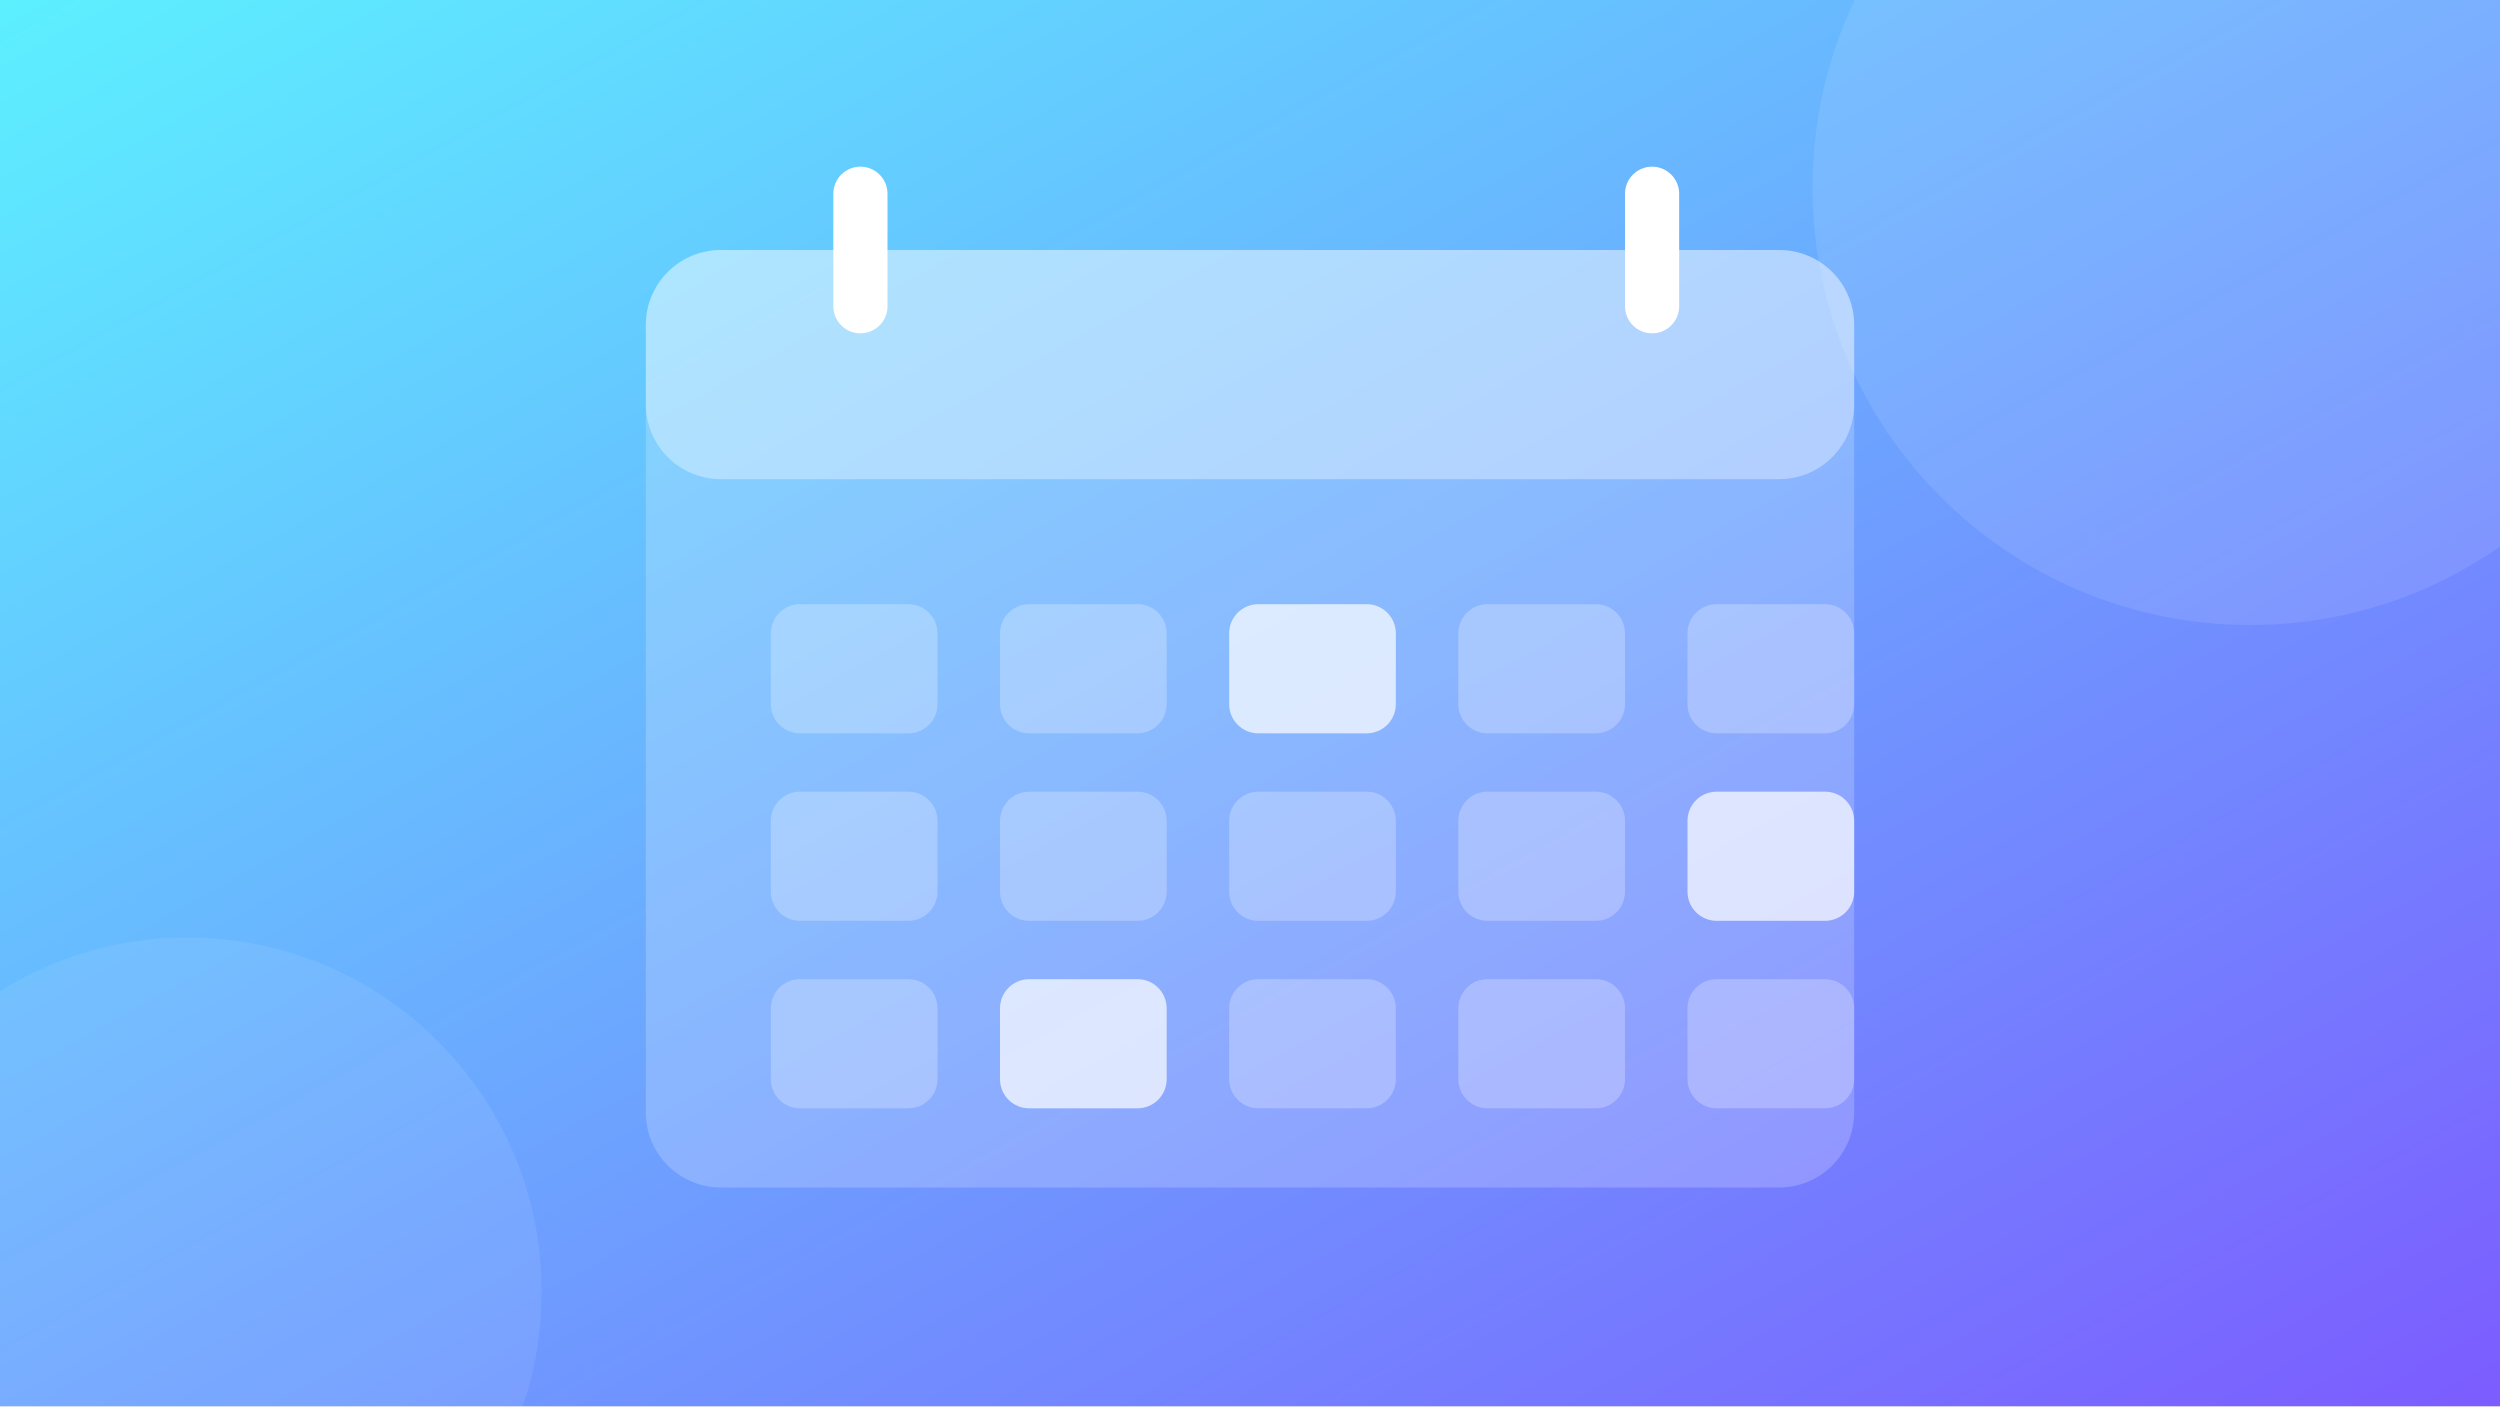
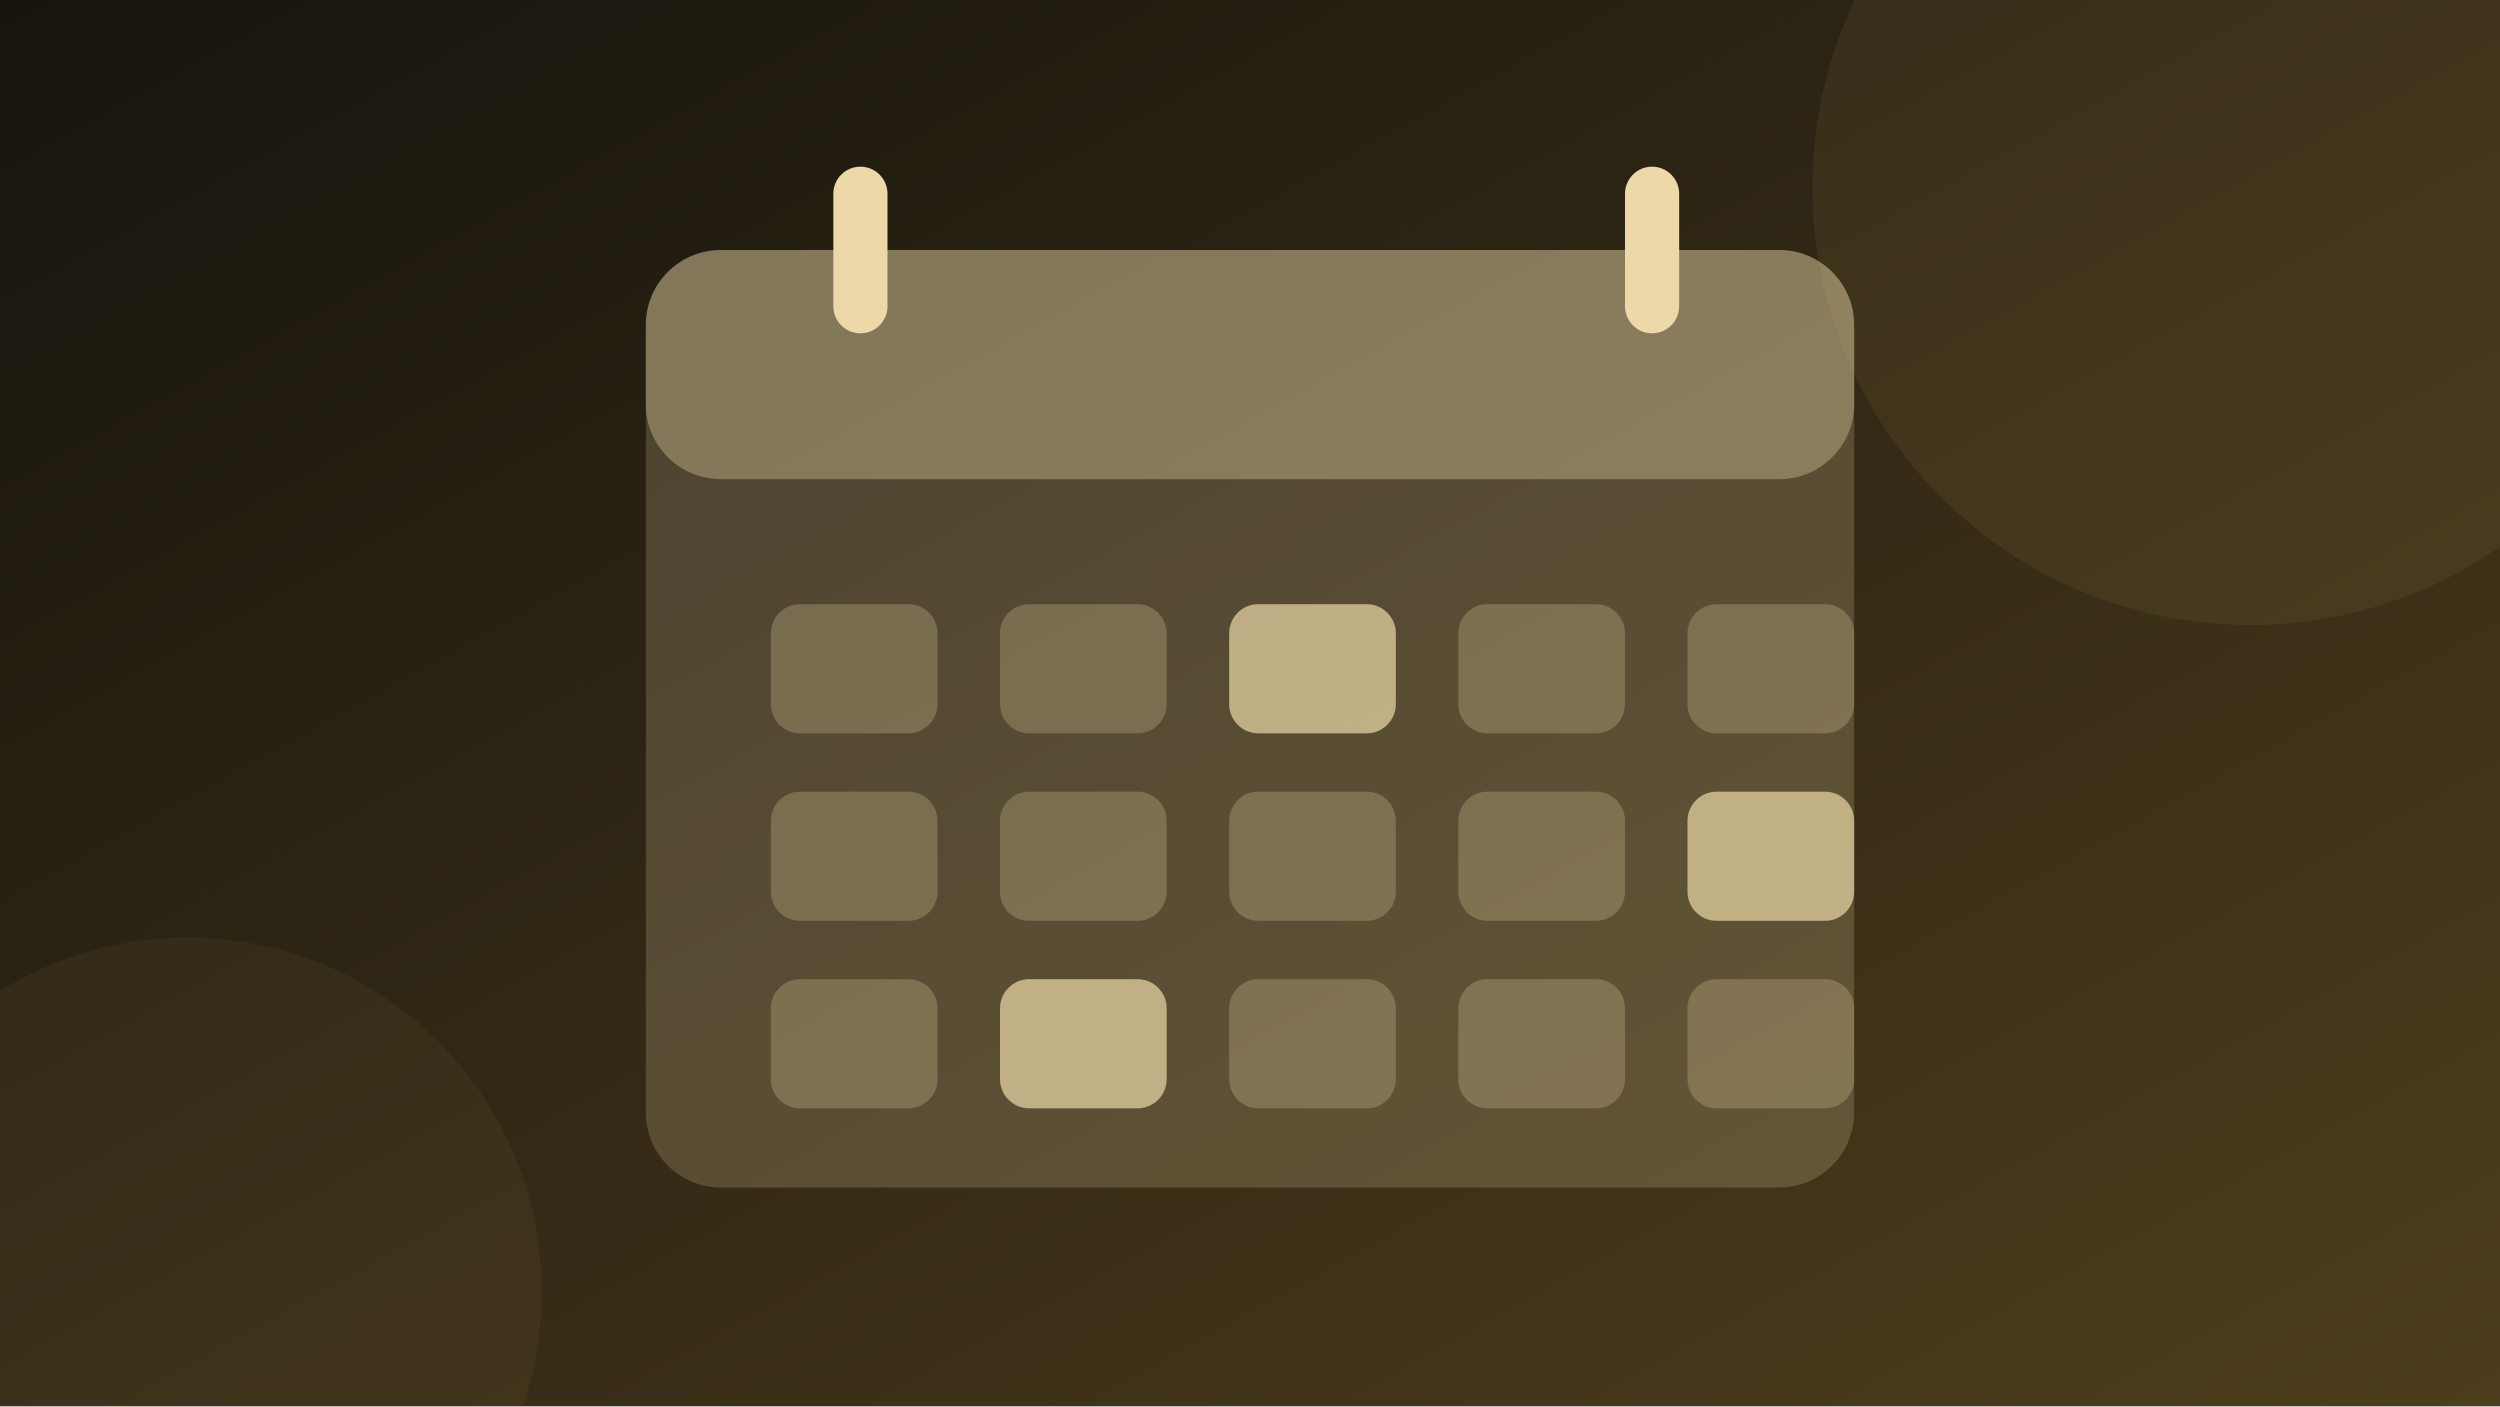
<svg xmlns="http://www.w3.org/2000/svg" viewBox="0 0 1200 675" role="img" aria-label="Calendar grid representing a social media content calendar">
  <defs>
    <linearGradient id="g" x1="0" y1="0" x2="1" y2="1">
-       <stop offset="0" stop-color="#5cf0ff" />
-       <stop offset="1" stop-color="#7c5cff" />
+       <stop offset="0" stop-color="#17140e" />
+       <stop offset="1" stop-color="#4d3d1c" />
    </linearGradient>
  </defs>
  <rect width="1200" height="675" fill="url(#g)" />
-   <circle cx="1080" cy="90" r="210" fill="#fff" opacity=".1" />
-   <circle cx="90" cy="620" r="170" fill="#fff" opacity=".08" />
-   <rect x="310" y="120" width="580" height="450" rx="36" fill="#fff" opacity=".2" />
-   <rect x="310" y="120" width="580" height="110" rx="36" fill="#fff" opacity=".35" />
-   <rect x="400" y="80" width="26" height="80" rx="13" fill="#fff" />
-   <rect x="780" y="80" width="26" height="80" rx="13" fill="#fff" />
-   <rect x="370" y="290" width="80" height="62" rx="14" fill="#fff" opacity="0.25" />
-   <rect x="480" y="290" width="80" height="62" rx="14" fill="#fff" opacity="0.25" />
-   <rect x="590" y="290" width="80" height="62" rx="14" fill="#fff" opacity="0.7" />
-   <rect x="700" y="290" width="80" height="62" rx="14" fill="#fff" opacity="0.25" />
-   <rect x="810" y="290" width="80" height="62" rx="14" fill="#fff" opacity="0.25" />
-   <rect x="370" y="380" width="80" height="62" rx="14" fill="#fff" opacity="0.25" />
-   <rect x="480" y="380" width="80" height="62" rx="14" fill="#fff" opacity="0.25" />
-   <rect x="590" y="380" width="80" height="62" rx="14" fill="#fff" opacity="0.25" />
-   <rect x="700" y="380" width="80" height="62" rx="14" fill="#fff" opacity="0.25" />
-   <rect x="810" y="380" width="80" height="62" rx="14" fill="#fff" opacity="0.7" />
-   <rect x="370" y="470" width="80" height="62" rx="14" fill="#fff" opacity="0.25" />
-   <rect x="480" y="470" width="80" height="62" rx="14" fill="#fff" opacity="0.7" />
-   <rect x="590" y="470" width="80" height="62" rx="14" fill="#fff" opacity="0.25" />
-   <rect x="700" y="470" width="80" height="62" rx="14" fill="#fff" opacity="0.25" />
-   <rect x="810" y="470" width="80" height="62" rx="14" fill="#fff" opacity="0.25" />
+   <circle cx="1080" cy="90" r="210" fill="#d4b06a" opacity=".08" />
+   <circle cx="90" cy="620" r="170" fill="#d4b06a" opacity=".06" />
+   <rect x="310" y="120" width="580" height="450" rx="36" fill="#ecd8a8" opacity=".2" />
+   <rect x="310" y="120" width="580" height="110" rx="36" fill="#ecd8a8" opacity=".35" />
+   <rect x="400" y="80" width="26" height="80" rx="13" fill="#ecd8a8" />
+   <rect x="780" y="80" width="26" height="80" rx="13" fill="#ecd8a8" />
+   <rect x="370" y="290" width="80" height="62" rx="14" fill="#ecd8a8" opacity="0.25" />
+   <rect x="480" y="290" width="80" height="62" rx="14" fill="#ecd8a8" opacity="0.25" />
+   <rect x="590" y="290" width="80" height="62" rx="14" fill="#ecd8a8" opacity="0.7" />
+   <rect x="700" y="290" width="80" height="62" rx="14" fill="#ecd8a8" opacity="0.25" />
+   <rect x="810" y="290" width="80" height="62" rx="14" fill="#ecd8a8" opacity="0.25" />
+   <rect x="370" y="380" width="80" height="62" rx="14" fill="#ecd8a8" opacity="0.25" />
+   <rect x="480" y="380" width="80" height="62" rx="14" fill="#ecd8a8" opacity="0.25" />
+   <rect x="590" y="380" width="80" height="62" rx="14" fill="#ecd8a8" opacity="0.25" />
+   <rect x="700" y="380" width="80" height="62" rx="14" fill="#ecd8a8" opacity="0.25" />
+   <rect x="810" y="380" width="80" height="62" rx="14" fill="#ecd8a8" opacity="0.7" />
+   <rect x="370" y="470" width="80" height="62" rx="14" fill="#ecd8a8" opacity="0.25" />
+   <rect x="480" y="470" width="80" height="62" rx="14" fill="#ecd8a8" opacity="0.7" />
+   <rect x="590" y="470" width="80" height="62" rx="14" fill="#ecd8a8" opacity="0.25" />
+   <rect x="700" y="470" width="80" height="62" rx="14" fill="#ecd8a8" opacity="0.25" />
+   <rect x="810" y="470" width="80" height="62" rx="14" fill="#ecd8a8" opacity="0.25" />
</svg>
